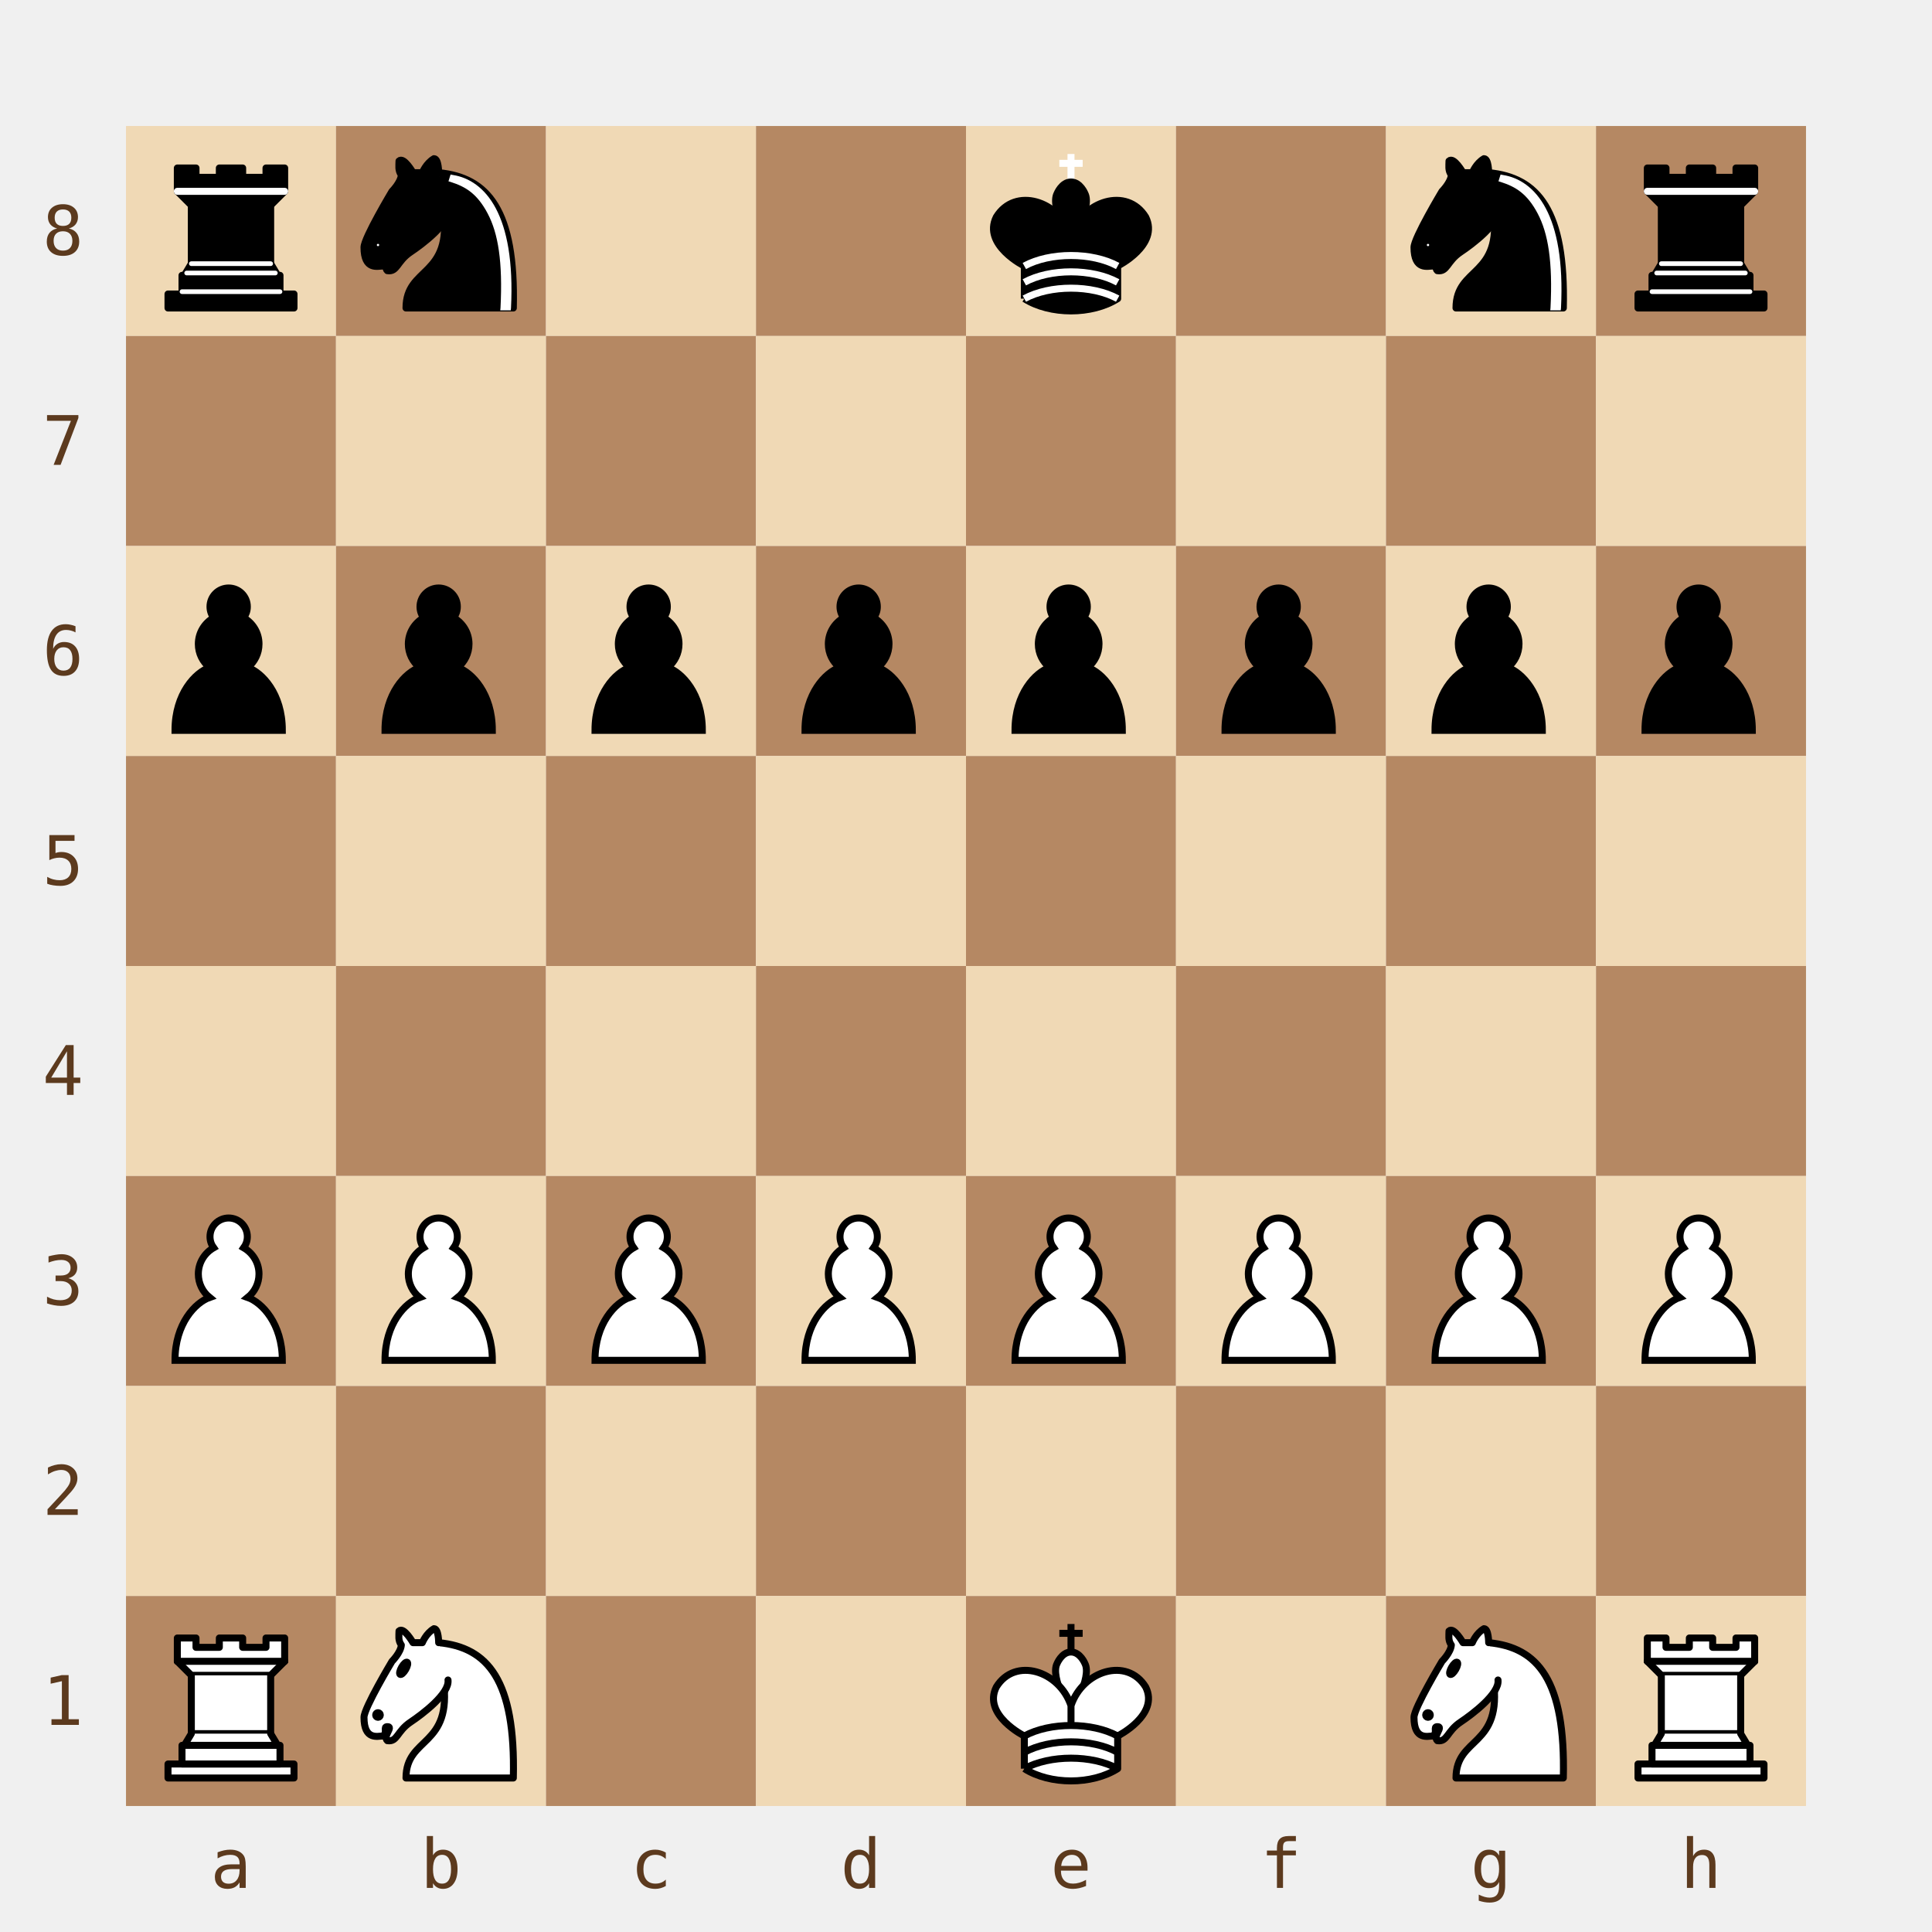
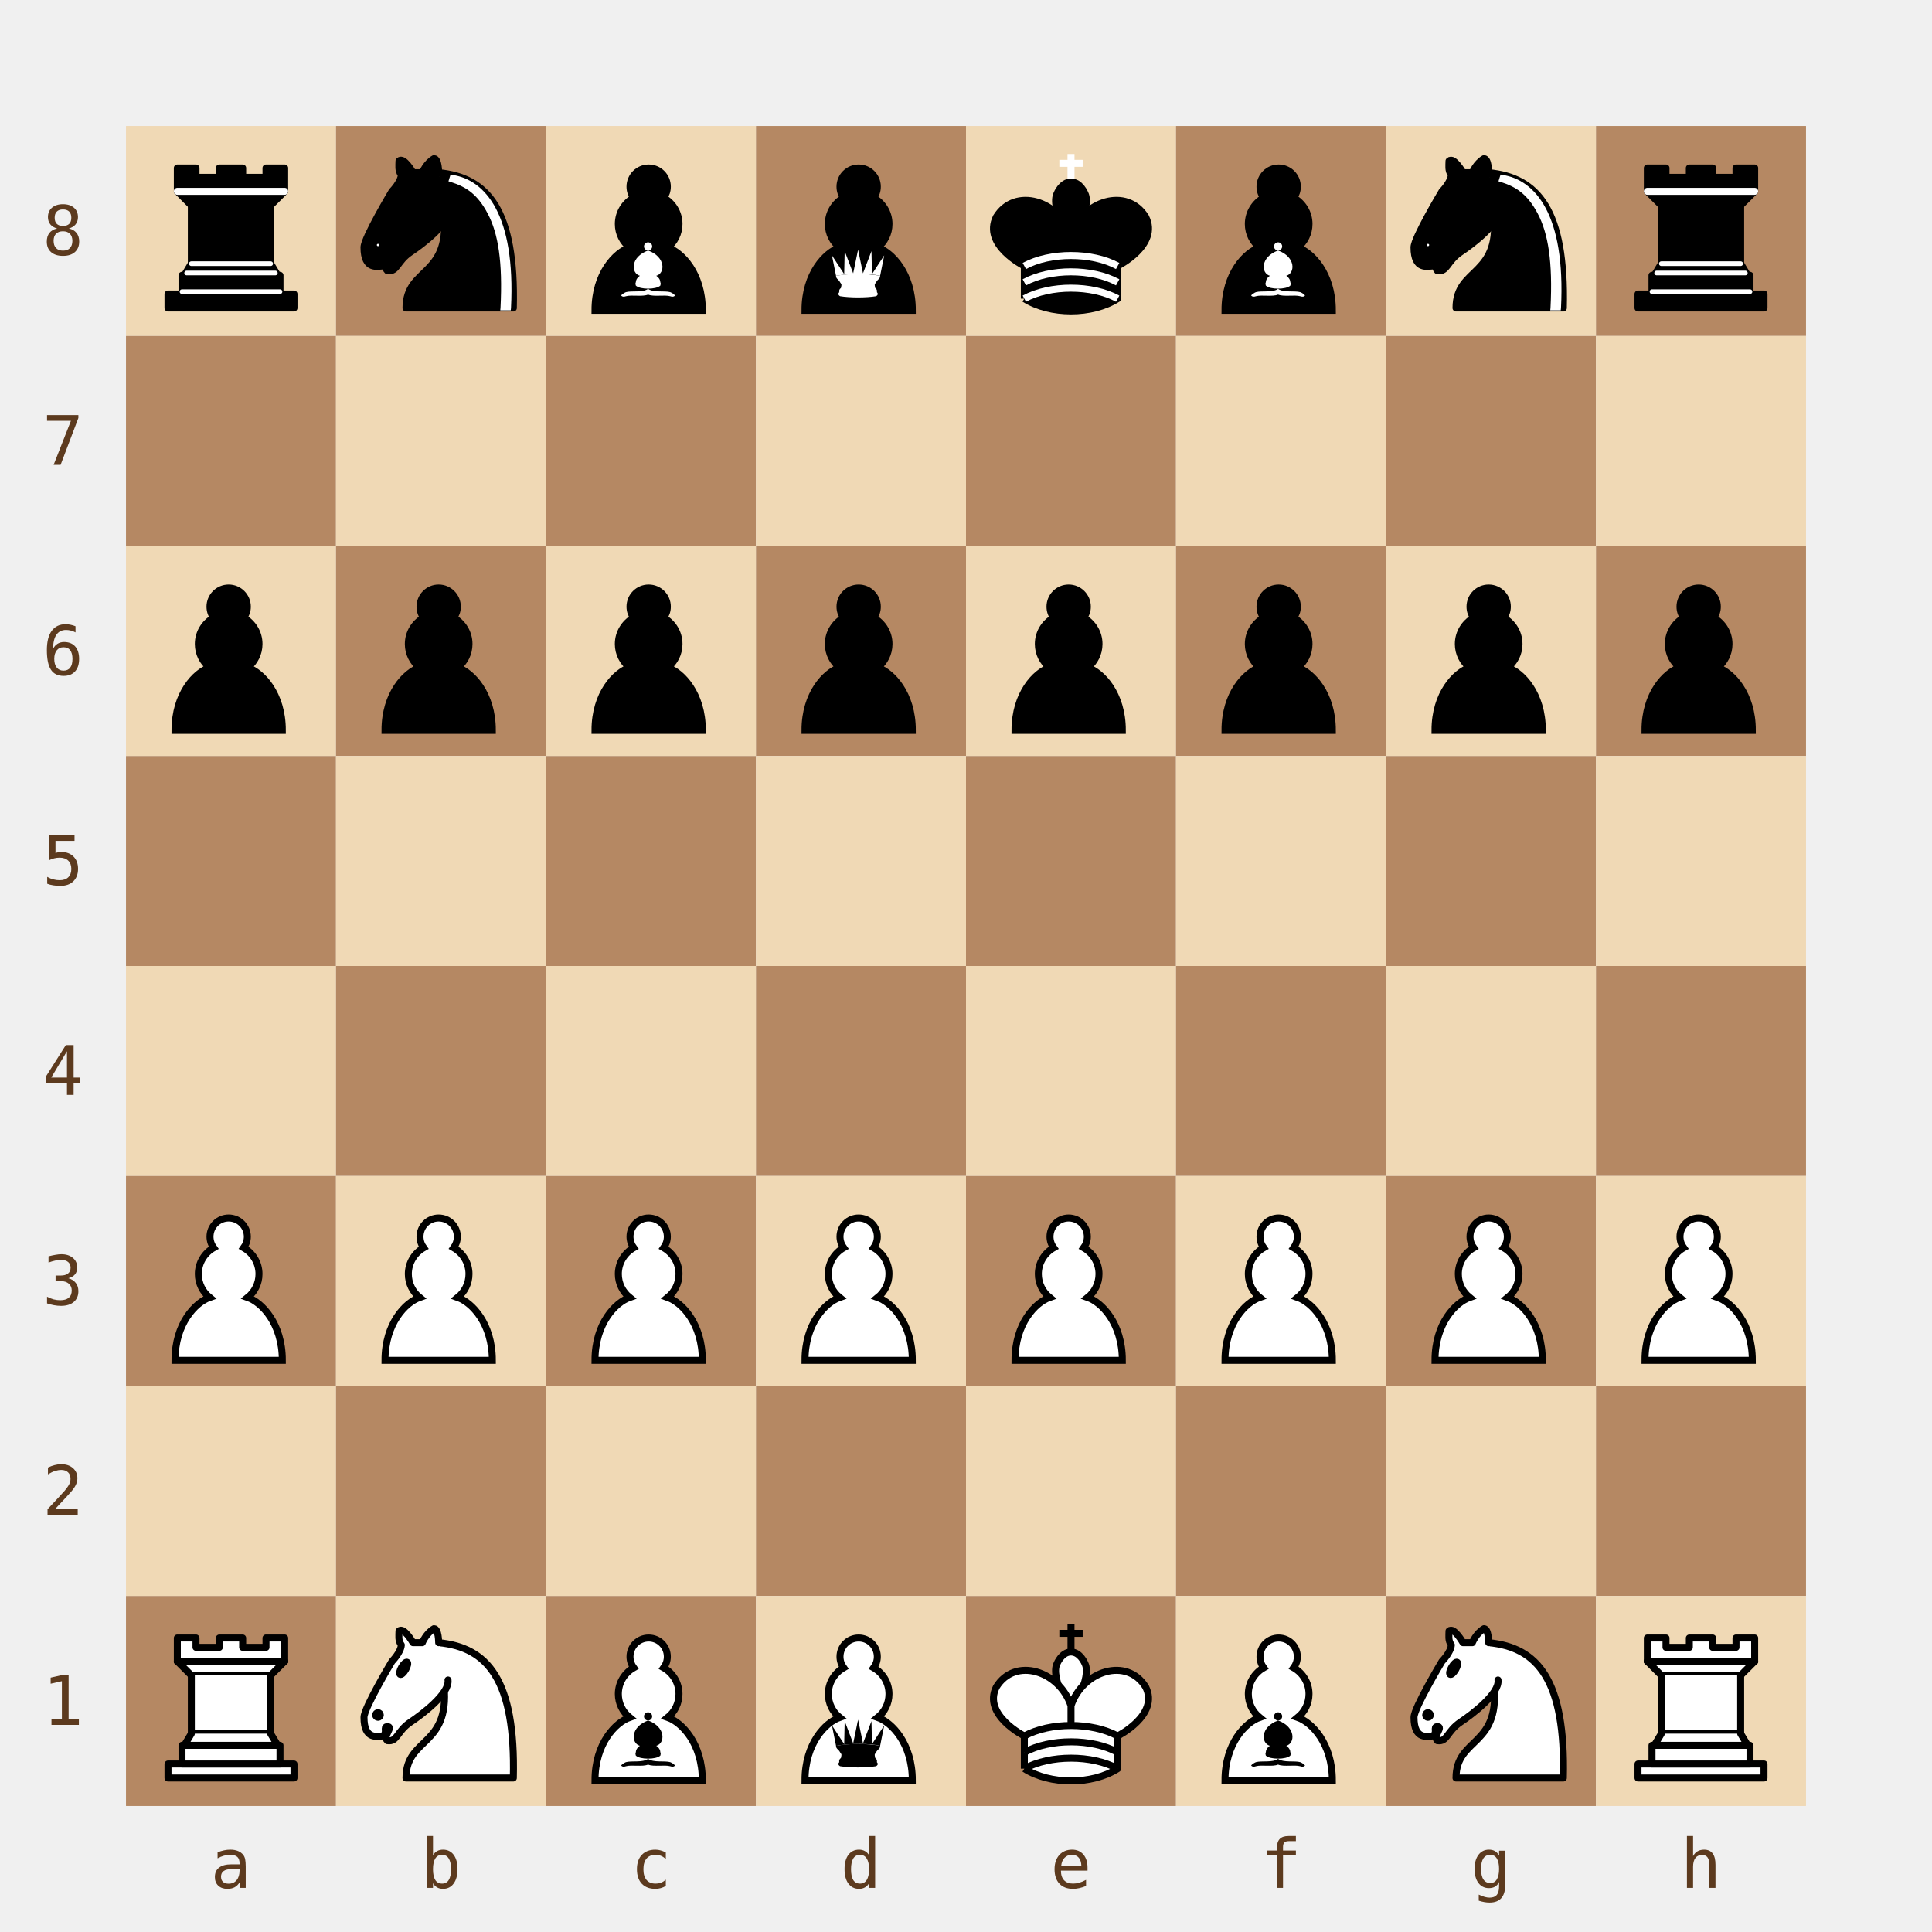
<svg xmlns="http://www.w3.org/2000/svg" width="368" height="368" viewBox="0 0 368 368">
  <defs>
    <symbol id="piece-r" viewBox="0 0 45 45">
      <g style="fill:#000;stroke:#000;stroke-width:1.5;stroke-linecap:round;stroke-linejoin:round">
        <path d="M 9,39 L 36,39 L 36,36 L 9,36 L 9,39 z" />
        <path d="M 12,36 L 12,32 L 33,32 L 33,36 L 12,36 z" />
        <path d="M 11,14 L 11,9 L 15,9 L 15,11 L 20,11 L 20,9 L 25,9 L 25,11 L 30,11 L 30,9 L 34,9 L 34,14" />
        <path d="M 34,14 L 31,17 L 14,17 L 11,14" />
        <path d="M 31,17 L 31,29.5 L 14,29.5 L 14,17" />
        <path d="M 31,29.5 L 32.5,32 L 12.5,32 L 14,29.5" />
        <path d="M 11,14 L 34,14" style="fill:none;stroke:#fff;stroke-linejoin:miter" />
        <path d="M 12,35.5 L 33,35.5" style="fill:none;stroke:#fff;stroke-width:1" />
        <path d="M 13,31.5 L 32,31.5" style="fill:none;stroke:#fff;stroke-width:1" />
        <path d="M 14,29.5 L 31,29.5" style="fill:none;stroke:#fff;stroke-width:1" />
      </g>
    </symbol>
    <symbol id="piece-n" viewBox="0 0 45 45">
      <g style="fill:none;stroke:#000;stroke-width:1.5;stroke-linecap:round;stroke-linejoin:round">
        <path d="M 22,10 C 32.5,11 38.5,18 38,39 L 15,39 C 15,30 25,32.5 23,18" style="fill:#000" />
        <path d="M 24,18 C 24.38,20.91 18.45,25.37 16,27 C 13,29 13.18,31.34 11,31 C 9.958,30.06 12.41,27.96 11,28 C 10,28 11.19,29.23 10,30 C 9,30 5.997,31 6,26 C 6,24 12,14 12,14 C 12,14 13.89,12.1 14,10.5 C 13.27,9.506 13.5,8.5 13.5,7.5 C 14.5,6.5 16.5,10 16.5,10 L 18.5,10 C 18.5,10 19.28,8.008 21,7 C 22,7 22,10 22,10" style="fill:#000" />
        <path d="M 9.5,25.5 A 0.5,0.5 0 1 1 8.5,25.5 A 0.5,0.5 0 1 1 9.5,25.5 z" style="fill:#fff" />
        <path d="M 15,15.5 A 0.5,1.5 0 1 1 14,15.5 A 0.5,1.5 0 1 1 15,15.5 z" transform="matrix(0.866,0.5,-0.5,0.866,9.693,-5.173)" style="fill:#fff" />
        <path d="M 24.55,10.4 L 24.1,11.85 L 24.6,12 C 27.75,13 30.25,14.49 32.5,18.75 C 34.75,23.01 35.75,29.06 35.25,39 L 35.2,39.5 L 37.45,39.5 L 37.5,39 C 38,28.94 36.62,22.15 34.25,17.66 C 31.88,13.17 28.46,11.02 25.06,10.5 L 24.55,10.4 z" style="fill:#fff;stroke:none" />
      </g>
    </symbol>
+     <symbol id="piece-g" viewBox="0 0 45 45">
+       <path d="M 22,9 C 19.79,9 18,10.79 18,13 C 18,13.89 18.29,14.71 18.78,15.38 C 16.83,16.5 15.5,18.59 15.5,21 C 15.5,23.03 16.44,24.84 17.91,26.03 C 14.91,27.09 10.5,31.58 10.5,39.5 L 33.5,39.5 C 33.5,31.58 29.09,27.09 26.09,26.03 C 27.56,24.84 28.5,23.03 28.5,21 C 28.5,18.59 27.17,16.5 25.22,15.38 C 25.71,14.71 26,13.89 26,13 C 26,10.79 24.21,9 22,9 z" style="fill:#000;stroke:#000;stroke-width:1.5;stroke-linecap:round" />
+       <g transform="translate(14,23) scale(0.35)">
+         <path d="M 9,36 C 12.39,35.03 19.11,36.43 22.5,34 C 25.89,36.43 32.61,35.03 36,36 C 36,36 37.65,36.54 39,38 C 38.32,38.97 37.2,38.91 36,38.5 C 32.61,37.53 25.89,38.96 22.5,37.5 C 19.11,38.96 12.39,37.53 9,38.5 C 7.8,38.91 6.68,38.97 6,38 C 7.35,36.54 9,36 9,36 z" style="fill:#fff;stroke:none" />
+         <path d="M 15,32 C 17.5,34.5 27.5,34.5 30,32 C 30.5,30.5 30,30 30,30 C 30,27.5 27.5,26 27.5,26 C 33,24.5 33.5,14.5 22.5,10.5 C 11.5,14.5 12,24.5 17.5,26 C 17.5,26 15,27.5 15,30 C 15,30 14.5,30.5 15,32 z" style="fill:#fff;stroke:none" />
+         <path d="M 25,8 A 2.5,2.5 0 1 1 20,8 A 2.5,2.5 0 1 1 25,8 z" style="fill:#fff;stroke:none" />
+       </g>
+     </symbol>
+     <symbol id="piece-f" viewBox="0 0 45 45">
+       <path d="M 22,9 C 19.79,9 18,10.79 18,13 C 18,13.89 18.29,14.71 18.78,15.38 C 16.83,16.5 15.5,18.59 15.5,21 C 15.5,23.03 16.44,24.84 17.91,26.03 C 14.91,27.09 10.5,31.58 10.5,39.5 L 33.5,39.5 C 33.5,31.58 29.09,27.09 26.09,26.03 C 27.56,24.84 28.5,23.03 28.5,21 C 28.5,18.59 27.17,16.5 25.22,15.38 C 25.71,14.71 26,13.89 26,13 C 26,10.79 24.21,9 22,9 z" style="fill:#000;stroke:#000;stroke-width:1.5;stroke-linecap:round" />
+       <g transform="translate(14,23) scale(0.35)">
+         <path d="M 9,26 C 17.5,24.5 30,24.5 36,26 L 38.5,13.5 L 31,25 L 30.7,10.9 L 25.5,24.5 L 22.5,10 L 19.5,24.5 L 14.3,10.9 L 14,25 L 6.5,13.5 L 9,26 z" style="fill:#fff;stroke:none" />
+         <path d="M 9,26 C 9,28 10.5,28 11.5,30 C 12.5,31.5 12.5,31 12,33.5 C 10.5,34.5 11,36 11,36 C 9.5,37.5 11.5,38.5 11.5,38.5 C 17.5,39.5 27.5,39.5 33.5,38.5 C 33.5,38.5 35.5,37.5 34,36 C 34,36 34.5,34.5 33,33.5 C 32.5,31 32.5,31.5 33.5,30 C 34.5,28 36,28 36,26 C 27.5,24.5 17.5,24.5 9,26 z" style="fill:#fff;stroke:none" />
+       </g>
+     </symbol>
    <symbol id="piece-k" viewBox="0 0 45 45">
      <g style="fill:#000;stroke:#000;stroke-width:1.5;stroke-linejoin:round">
        <path d="M 22.5,11.63 L 22.5,6" style="fill:none;stroke:#fff;stroke-linejoin:miter" />
        <path d="M 20,8 L 25,8" style="fill:none;stroke:#fff;stroke-linejoin:miter" />
        <path d="M 22.5,25 C 22.5,25 27,17.5 25.5,14.5 C 25.5,14.5 24.5,12 22.5,12 C 20.5,12 19.5,14.5 19.5,14.5 C 18,17.5 22.5,25 22.5,25" />
        <path d="M 12.5,37 C 18,40.5 27,40.5 32.5,37 L 32.5,30 C 32.5,30 41.5,25.5 38.5,19.5 C 34.5,13 25,16 22.5,23.5 L 22.5,27 L 22.5,23.5 C 20,16 10.5,13 6.5,19.5 C 3.5,25.5 12.5,30 12.5,30 L 12.5,37" />
        <path d="M 12.5,30 C 18,27 27,27 32.5,30" style="fill:none;stroke:#fff" />
        <path d="M 12.5,33.5 C 18,30.5 27,30.5 32.5,33.5" style="fill:none;stroke:#fff" />
        <path d="M 12.5,37 C 18,34 27,34 32.5,37" style="fill:none;stroke:#fff" />
      </g>
    </symbol>
    <symbol id="piece-p" viewBox="0 0 45 45">
      <path d="M 22,9 C 19.79,9 18,10.79 18,13 C 18,13.89 18.29,14.71 18.78,15.38 C 16.83,16.5 15.5,18.59 15.5,21 C 15.5,23.03 16.44,24.84 17.91,26.03 C 14.91,27.09 10.5,31.58 10.5,39.5 L 33.5,39.5 C 33.5,31.58 29.09,27.09 26.09,26.03 C 27.56,24.84 28.5,23.03 28.5,21 C 28.5,18.59 27.17,16.5 25.22,15.38 C 25.71,14.71 26,13.89 26,13 C 26,10.79 24.21,9 22,9 z" style="fill:#000;stroke:#000;stroke-width:1.5;stroke-linecap:round" />
    </symbol>
    <symbol id="piece-P" viewBox="0 0 45 45">
      <path d="M 22,9 C 19.79,9 18,10.79 18,13 C 18,13.89 18.29,14.71 18.78,15.38 C 16.83,16.5 15.5,18.59 15.5,21 C 15.5,23.03 16.44,24.84 17.91,26.03 C 14.91,27.09 10.5,31.58 10.5,39.5 L 33.5,39.5 C 33.5,31.58 29.09,27.09 26.09,26.03 C 27.56,24.84 28.5,23.03 28.5,21 C 28.5,18.59 27.17,16.5 25.22,15.38 C 25.71,14.71 26,13.89 26,13 C 26,10.79 24.21,9 22,9 z" style="fill:#fff;stroke:#000;stroke-width:1.5;stroke-linecap:round" />
    </symbol>
    <symbol id="piece-R" viewBox="0 0 45 45">
      <g style="fill:#fff;stroke:#000;stroke-width:1.5;stroke-linecap:round;stroke-linejoin:round">
        <path d="M 9,39 L 36,39 L 36,36 L 9,36 L 9,39 z" />
        <path d="M 12,36 L 12,32 L 33,32 L 33,36 L 12,36 z" />
        <path d="M 11,14 L 11,9 L 15,9 L 15,11 L 20,11 L 20,9 L 25,9 L 25,11 L 30,11 L 30,9 L 34,9 L 34,14" />
        <path d="M 34,14 L 31,17 L 14,17 L 11,14" />
        <path d="M 31,17 L 31,29.5 L 14,29.5 L 14,17" />
        <path d="M 31,29.5 L 32.5,32 L 12.5,32 L 14,29.5" />
        <path d="M 11,14 L 34,14" style="fill:none" />
      </g>
    </symbol>
    <symbol id="piece-N" viewBox="0 0 45 45">
      <g style="fill:none;stroke:#000;stroke-width:1.5;stroke-linecap:round;stroke-linejoin:round">
        <path d="M 22,10 C 32.5,11 38.5,18 38,39 L 15,39 C 15,30 25,32.5 23,18" style="fill:#fff" />
        <path d="M 24,18 C 24.38,20.91 18.45,25.37 16,27 C 13,29 13.18,31.34 11,31 C 9.958,30.06 12.41,27.96 11,28 C 10,28 11.19,29.23 10,30 C 9,30 5.997,31 6,26 C 6,24 12,14 12,14 C 12,14 13.89,12.1 14,10.5 C 13.27,9.506 13.5,8.5 13.5,7.5 C 14.5,6.5 16.5,10 16.5,10 L 18.5,10 C 18.5,10 19.28,8.008 21,7 C 22,7 22,10 22,10" style="fill:#fff" />
        <path d="M 9.5,25.5 A 0.5,0.5 0 1 1 8.5,25.5 A 0.5,0.5 0 1 1 9.5,25.5 z" style="fill:#000" />
        <path d="M 15,15.5 A 0.5,1.5 0 1 1 14,15.5 A 0.5,1.5 0 1 1 15,15.5 z" transform="matrix(0.866,0.5,-0.5,0.866,9.693,-5.173)" style="fill:#000" />
+       </g>
+     </symbol>
+     <symbol id="piece-G" viewBox="0 0 45 45">
+       <path d="M 22,9 C 19.79,9 18,10.79 18,13 C 18,13.89 18.29,14.71 18.78,15.38 C 16.83,16.5 15.5,18.59 15.5,21 C 15.5,23.03 16.44,24.84 17.91,26.03 C 14.91,27.09 10.5,31.58 10.5,39.5 L 33.5,39.5 C 33.5,31.58 29.09,27.09 26.09,26.03 C 27.56,24.84 28.5,23.03 28.5,21 C 28.5,18.59 27.17,16.5 25.22,15.38 C 25.71,14.71 26,13.89 26,13 C 26,10.79 24.21,9 22,9 z" style="fill:#fff;stroke:#000;stroke-width:1.5;stroke-linecap:round" />
+       <g transform="translate(14,23) scale(0.35)">
+         <path d="M 9,36 C 12.39,35.03 19.11,36.43 22.5,34 C 25.89,36.43 32.61,35.03 36,36 C 36,36 37.65,36.54 39,38 C 38.32,38.97 37.2,38.91 36,38.5 C 32.61,37.53 25.89,38.96 22.5,37.5 C 19.11,38.96 12.39,37.53 9,38.5 C 7.8,38.91 6.68,38.97 6,38 C 7.35,36.54 9,36 9,36 z" style="fill:#000;stroke:none" />
+         <path d="M 15,32 C 17.5,34.5 27.5,34.5 30,32 C 30.5,30.5 30,30 30,30 C 30,27.5 27.5,26 27.5,26 C 33,24.5 33.5,14.5 22.5,10.5 C 11.5,14.5 12,24.5 17.5,26 C 17.5,26 15,27.5 15,30 C 15,30 14.5,30.5 15,32 z" style="fill:#000;stroke:none" />
+         <path d="M 25,8 A 2.5,2.5 0 1 1 20,8 A 2.5,2.5 0 1 1 25,8 z" style="fill:#000;stroke:none" />
+       </g>
+     </symbol>
+     <symbol id="piece-F" viewBox="0 0 45 45">
+       <path d="M 22,9 C 19.79,9 18,10.79 18,13 C 18,13.89 18.29,14.71 18.78,15.38 C 16.83,16.5 15.5,18.59 15.5,21 C 15.5,23.03 16.44,24.84 17.91,26.03 C 14.91,27.09 10.5,31.58 10.5,39.5 L 33.5,39.5 C 33.5,31.58 29.09,27.09 26.09,26.03 C 27.56,24.84 28.5,23.03 28.5,21 C 28.5,18.59 27.17,16.5 25.22,15.38 C 25.71,14.71 26,13.89 26,13 C 26,10.79 24.21,9 22,9 z" style="fill:#fff;stroke:#000;stroke-width:1.5;stroke-linecap:round" />
+       <g transform="translate(14,23) scale(0.35)">
+         <path d="M 9,26 C 17.5,24.5 30,24.5 36,26 L 38.5,13.5 L 31,25 L 30.7,10.9 L 25.5,24.5 L 22.5,10 L 19.5,24.5 L 14.3,10.9 L 14,25 L 6.5,13.5 L 9,26 z" style="fill:#000;stroke:none" />
+         <path d="M 9,26 C 9,28 10.5,28 11.5,30 C 12.5,31.5 12.5,31 12,33.5 C 10.5,34.5 11,36 11,36 C 9.5,37.5 11.5,38.5 11.5,38.5 C 17.5,39.5 27.5,39.5 33.5,38.5 C 33.5,38.5 35.5,37.5 34,36 C 34,36 34.5,34.5 33,33.5 C 32.5,31 32.5,31.5 33.5,30 C 34.5,28 36,28 36,26 C 27.5,24.5 17.5,24.5 9,26 z" style="fill:#000;stroke:none" />
      </g>
    </symbol>
    <symbol id="piece-K" viewBox="0 0 45 45">
      <g style="fill:#fff;stroke:#000;stroke-width:1.5;stroke-linejoin:round">
        <path d="M 22.5,11.63 L 22.5,6" style="fill:none;stroke-linejoin:miter" />
        <path d="M 20,8 L 25,8" style="fill:none;stroke-linejoin:miter" />
        <path d="M 22.5,25 C 22.5,25 27,17.5 25.5,14.5 C 25.5,14.5 24.5,12 22.5,12 C 20.5,12 19.5,14.5 19.5,14.5 C 18,17.5 22.5,25 22.5,25" />
        <path d="M 12.5,37 C 18,40.5 27,40.5 32.5,37 L 32.5,30 C 32.5,30 41.5,25.5 38.5,19.5 C 34.5,13 25,16 22.5,23.5 L 22.5,27 L 22.5,23.5 C 20,16 10.5,13 6.5,19.5 C 3.5,25.5 12.5,30 12.5,30 L 12.5,37" />
        <path d="M 12.5,30 C 18,27 27,27 32.5,30" />
        <path d="M 12.5,33.5 C 18,30.5 27,30.5 32.5,33.5" />
        <path d="M 12.5,37 C 18,34 27,34 32.5,37" />
      </g>
    </symbol>
  </defs>
  <rect x="24" y="24" width="40" height="40" fill="#f0d9b5" />
  <rect x="64" y="24" width="40" height="40" fill="#b58863" />
  <rect x="104" y="24" width="40" height="40" fill="#f0d9b5" />
  <rect x="144" y="24" width="40" height="40" fill="#b58863" />
  <rect x="184" y="24" width="40" height="40" fill="#f0d9b5" />
  <rect x="224" y="24" width="40" height="40" fill="#b58863" />
  <rect x="264" y="24" width="40" height="40" fill="#f0d9b5" />
  <rect x="304" y="24" width="40" height="40" fill="#b58863" />
  <rect x="24" y="64" width="40" height="40" fill="#b58863" />
  <rect x="64" y="64" width="40" height="40" fill="#f0d9b5" />
  <rect x="104" y="64" width="40" height="40" fill="#b58863" />
  <rect x="144" y="64" width="40" height="40" fill="#f0d9b5" />
  <rect x="184" y="64" width="40" height="40" fill="#b58863" />
  <rect x="224" y="64" width="40" height="40" fill="#f0d9b5" />
  <rect x="264" y="64" width="40" height="40" fill="#b58863" />
  <rect x="304" y="64" width="40" height="40" fill="#f0d9b5" />
  <rect x="24" y="104" width="40" height="40" fill="#f0d9b5" />
  <rect x="64" y="104" width="40" height="40" fill="#b58863" />
  <rect x="104" y="104" width="40" height="40" fill="#f0d9b5" />
  <rect x="144" y="104" width="40" height="40" fill="#b58863" />
  <rect x="184" y="104" width="40" height="40" fill="#f0d9b5" />
  <rect x="224" y="104" width="40" height="40" fill="#b58863" />
  <rect x="264" y="104" width="40" height="40" fill="#f0d9b5" />
  <rect x="304" y="104" width="40" height="40" fill="#b58863" />
  <rect x="24" y="144" width="40" height="40" fill="#b58863" />
  <rect x="64" y="144" width="40" height="40" fill="#f0d9b5" />
  <rect x="104" y="144" width="40" height="40" fill="#b58863" />
  <rect x="144" y="144" width="40" height="40" fill="#f0d9b5" />
  <rect x="184" y="144" width="40" height="40" fill="#b58863" />
  <rect x="224" y="144" width="40" height="40" fill="#f0d9b5" />
  <rect x="264" y="144" width="40" height="40" fill="#b58863" />
  <rect x="304" y="144" width="40" height="40" fill="#f0d9b5" />
  <rect x="24" y="184" width="40" height="40" fill="#f0d9b5" />
  <rect x="64" y="184" width="40" height="40" fill="#b58863" />
  <rect x="104" y="184" width="40" height="40" fill="#f0d9b5" />
  <rect x="144" y="184" width="40" height="40" fill="#b58863" />
  <rect x="184" y="184" width="40" height="40" fill="#f0d9b5" />
  <rect x="224" y="184" width="40" height="40" fill="#b58863" />
  <rect x="264" y="184" width="40" height="40" fill="#f0d9b5" />
  <rect x="304" y="184" width="40" height="40" fill="#b58863" />
  <rect x="24" y="224" width="40" height="40" fill="#b58863" />
  <rect x="64" y="224" width="40" height="40" fill="#f0d9b5" />
  <rect x="104" y="224" width="40" height="40" fill="#b58863" />
  <rect x="144" y="224" width="40" height="40" fill="#f0d9b5" />
  <rect x="184" y="224" width="40" height="40" fill="#b58863" />
  <rect x="224" y="224" width="40" height="40" fill="#f0d9b5" />
  <rect x="264" y="224" width="40" height="40" fill="#b58863" />
  <rect x="304" y="224" width="40" height="40" fill="#f0d9b5" />
  <rect x="24" y="264" width="40" height="40" fill="#f0d9b5" />
  <rect x="64" y="264" width="40" height="40" fill="#b58863" />
  <rect x="104" y="264" width="40" height="40" fill="#f0d9b5" />
  <rect x="144" y="264" width="40" height="40" fill="#b58863" />
  <rect x="184" y="264" width="40" height="40" fill="#f0d9b5" />
  <rect x="224" y="264" width="40" height="40" fill="#b58863" />
  <rect x="264" y="264" width="40" height="40" fill="#f0d9b5" />
  <rect x="304" y="264" width="40" height="40" fill="#b58863" />
  <rect x="24" y="304" width="40" height="40" fill="#b58863" />
  <rect x="64" y="304" width="40" height="40" fill="#f0d9b5" />
  <rect x="104" y="304" width="40" height="40" fill="#b58863" />
  <rect x="144" y="304" width="40" height="40" fill="#f0d9b5" />
  <rect x="184" y="304" width="40" height="40" fill="#b58863" />
  <rect x="224" y="304" width="40" height="40" fill="#f0d9b5" />
  <rect x="264" y="304" width="40" height="40" fill="#b58863" />
  <rect x="304" y="304" width="40" height="40" fill="#f0d9b5" />
  <use href="#piece-r" x="24" y="24" width="40" height="40" />
  <use href="#piece-n" x="64" y="24" width="40" height="40" />
-   <use href="#piece-s" x="104" y="24" width="40" height="40" />
-   <use href="#piece-m" x="144" y="24" width="40" height="40" />
+   <use href="#piece-g" x="104" y="24" width="40" height="40" />
+   <use href="#piece-f" x="144" y="24" width="40" height="40" />
  <use href="#piece-k" x="184" y="24" width="40" height="40" />
-   <use href="#piece-s" x="224" y="24" width="40" height="40" />
+   <use href="#piece-g" x="224" y="24" width="40" height="40" />
  <use href="#piece-n" x="264" y="24" width="40" height="40" />
  <use href="#piece-r" x="304" y="24" width="40" height="40" />
  <use href="#piece-p" x="24" y="104" width="40" height="40" />
  <use href="#piece-p" x="64" y="104" width="40" height="40" />
  <use href="#piece-p" x="104" y="104" width="40" height="40" />
  <use href="#piece-p" x="144" y="104" width="40" height="40" />
  <use href="#piece-p" x="184" y="104" width="40" height="40" />
  <use href="#piece-p" x="224" y="104" width="40" height="40" />
  <use href="#piece-p" x="264" y="104" width="40" height="40" />
  <use href="#piece-p" x="304" y="104" width="40" height="40" />
  <use href="#piece-P" x="24" y="224" width="40" height="40" />
  <use href="#piece-P" x="64" y="224" width="40" height="40" />
  <use href="#piece-P" x="104" y="224" width="40" height="40" />
  <use href="#piece-P" x="144" y="224" width="40" height="40" />
  <use href="#piece-P" x="184" y="224" width="40" height="40" />
  <use href="#piece-P" x="224" y="224" width="40" height="40" />
  <use href="#piece-P" x="264" y="224" width="40" height="40" />
  <use href="#piece-P" x="304" y="224" width="40" height="40" />
  <use href="#piece-R" x="24" y="304" width="40" height="40" />
  <use href="#piece-N" x="64" y="304" width="40" height="40" />
-   <use href="#piece-S" x="104" y="304" width="40" height="40" />
-   <use href="#piece-M" x="144" y="304" width="40" height="40" />
+   <use href="#piece-G" x="104" y="304" width="40" height="40" />
+   <use href="#piece-F" x="144" y="304" width="40" height="40" />
  <use href="#piece-K" x="184" y="304" width="40" height="40" />
-   <use href="#piece-S" x="224" y="304" width="40" height="40" />
+   <use href="#piece-G" x="224" y="304" width="40" height="40" />
  <use href="#piece-N" x="264" y="304" width="40" height="40" />
  <use href="#piece-R" x="304" y="304" width="40" height="40" />
  <text x="44" y="359.6" text-anchor="middle" font-size="13" fill="#5c3a1e" font-family="monospace">a</text>
  <text x="84" y="359.6" text-anchor="middle" font-size="13" fill="#5c3a1e" font-family="monospace">b</text>
  <text x="124" y="359.6" text-anchor="middle" font-size="13" fill="#5c3a1e" font-family="monospace">c</text>
  <text x="164" y="359.6" text-anchor="middle" font-size="13" fill="#5c3a1e" font-family="monospace">d</text>
  <text x="204" y="359.6" text-anchor="middle" font-size="13" fill="#5c3a1e" font-family="monospace">e</text>
  <text x="244" y="359.6" text-anchor="middle" font-size="13" fill="#5c3a1e" font-family="monospace">f</text>
  <text x="284" y="359.6" text-anchor="middle" font-size="13" fill="#5c3a1e" font-family="monospace">g</text>
  <text x="324" y="359.6" text-anchor="middle" font-size="13" fill="#5c3a1e" font-family="monospace">h</text>
  <text x="12" y="48.55" text-anchor="middle" font-size="13" fill="#5c3a1e" font-family="monospace">8</text>
  <text x="12" y="88.55" text-anchor="middle" font-size="13" fill="#5c3a1e" font-family="monospace">7</text>
  <text x="12" y="128.55" text-anchor="middle" font-size="13" fill="#5c3a1e" font-family="monospace">6</text>
  <text x="12" y="168.55" text-anchor="middle" font-size="13" fill="#5c3a1e" font-family="monospace">5</text>
  <text x="12" y="208.55" text-anchor="middle" font-size="13" fill="#5c3a1e" font-family="monospace">4</text>
  <text x="12" y="248.55" text-anchor="middle" font-size="13" fill="#5c3a1e" font-family="monospace">3</text>
  <text x="12" y="288.55" text-anchor="middle" font-size="13" fill="#5c3a1e" font-family="monospace">2</text>
  <text x="12" y="328.55" text-anchor="middle" font-size="13" fill="#5c3a1e" font-family="monospace">1</text>
</svg>
